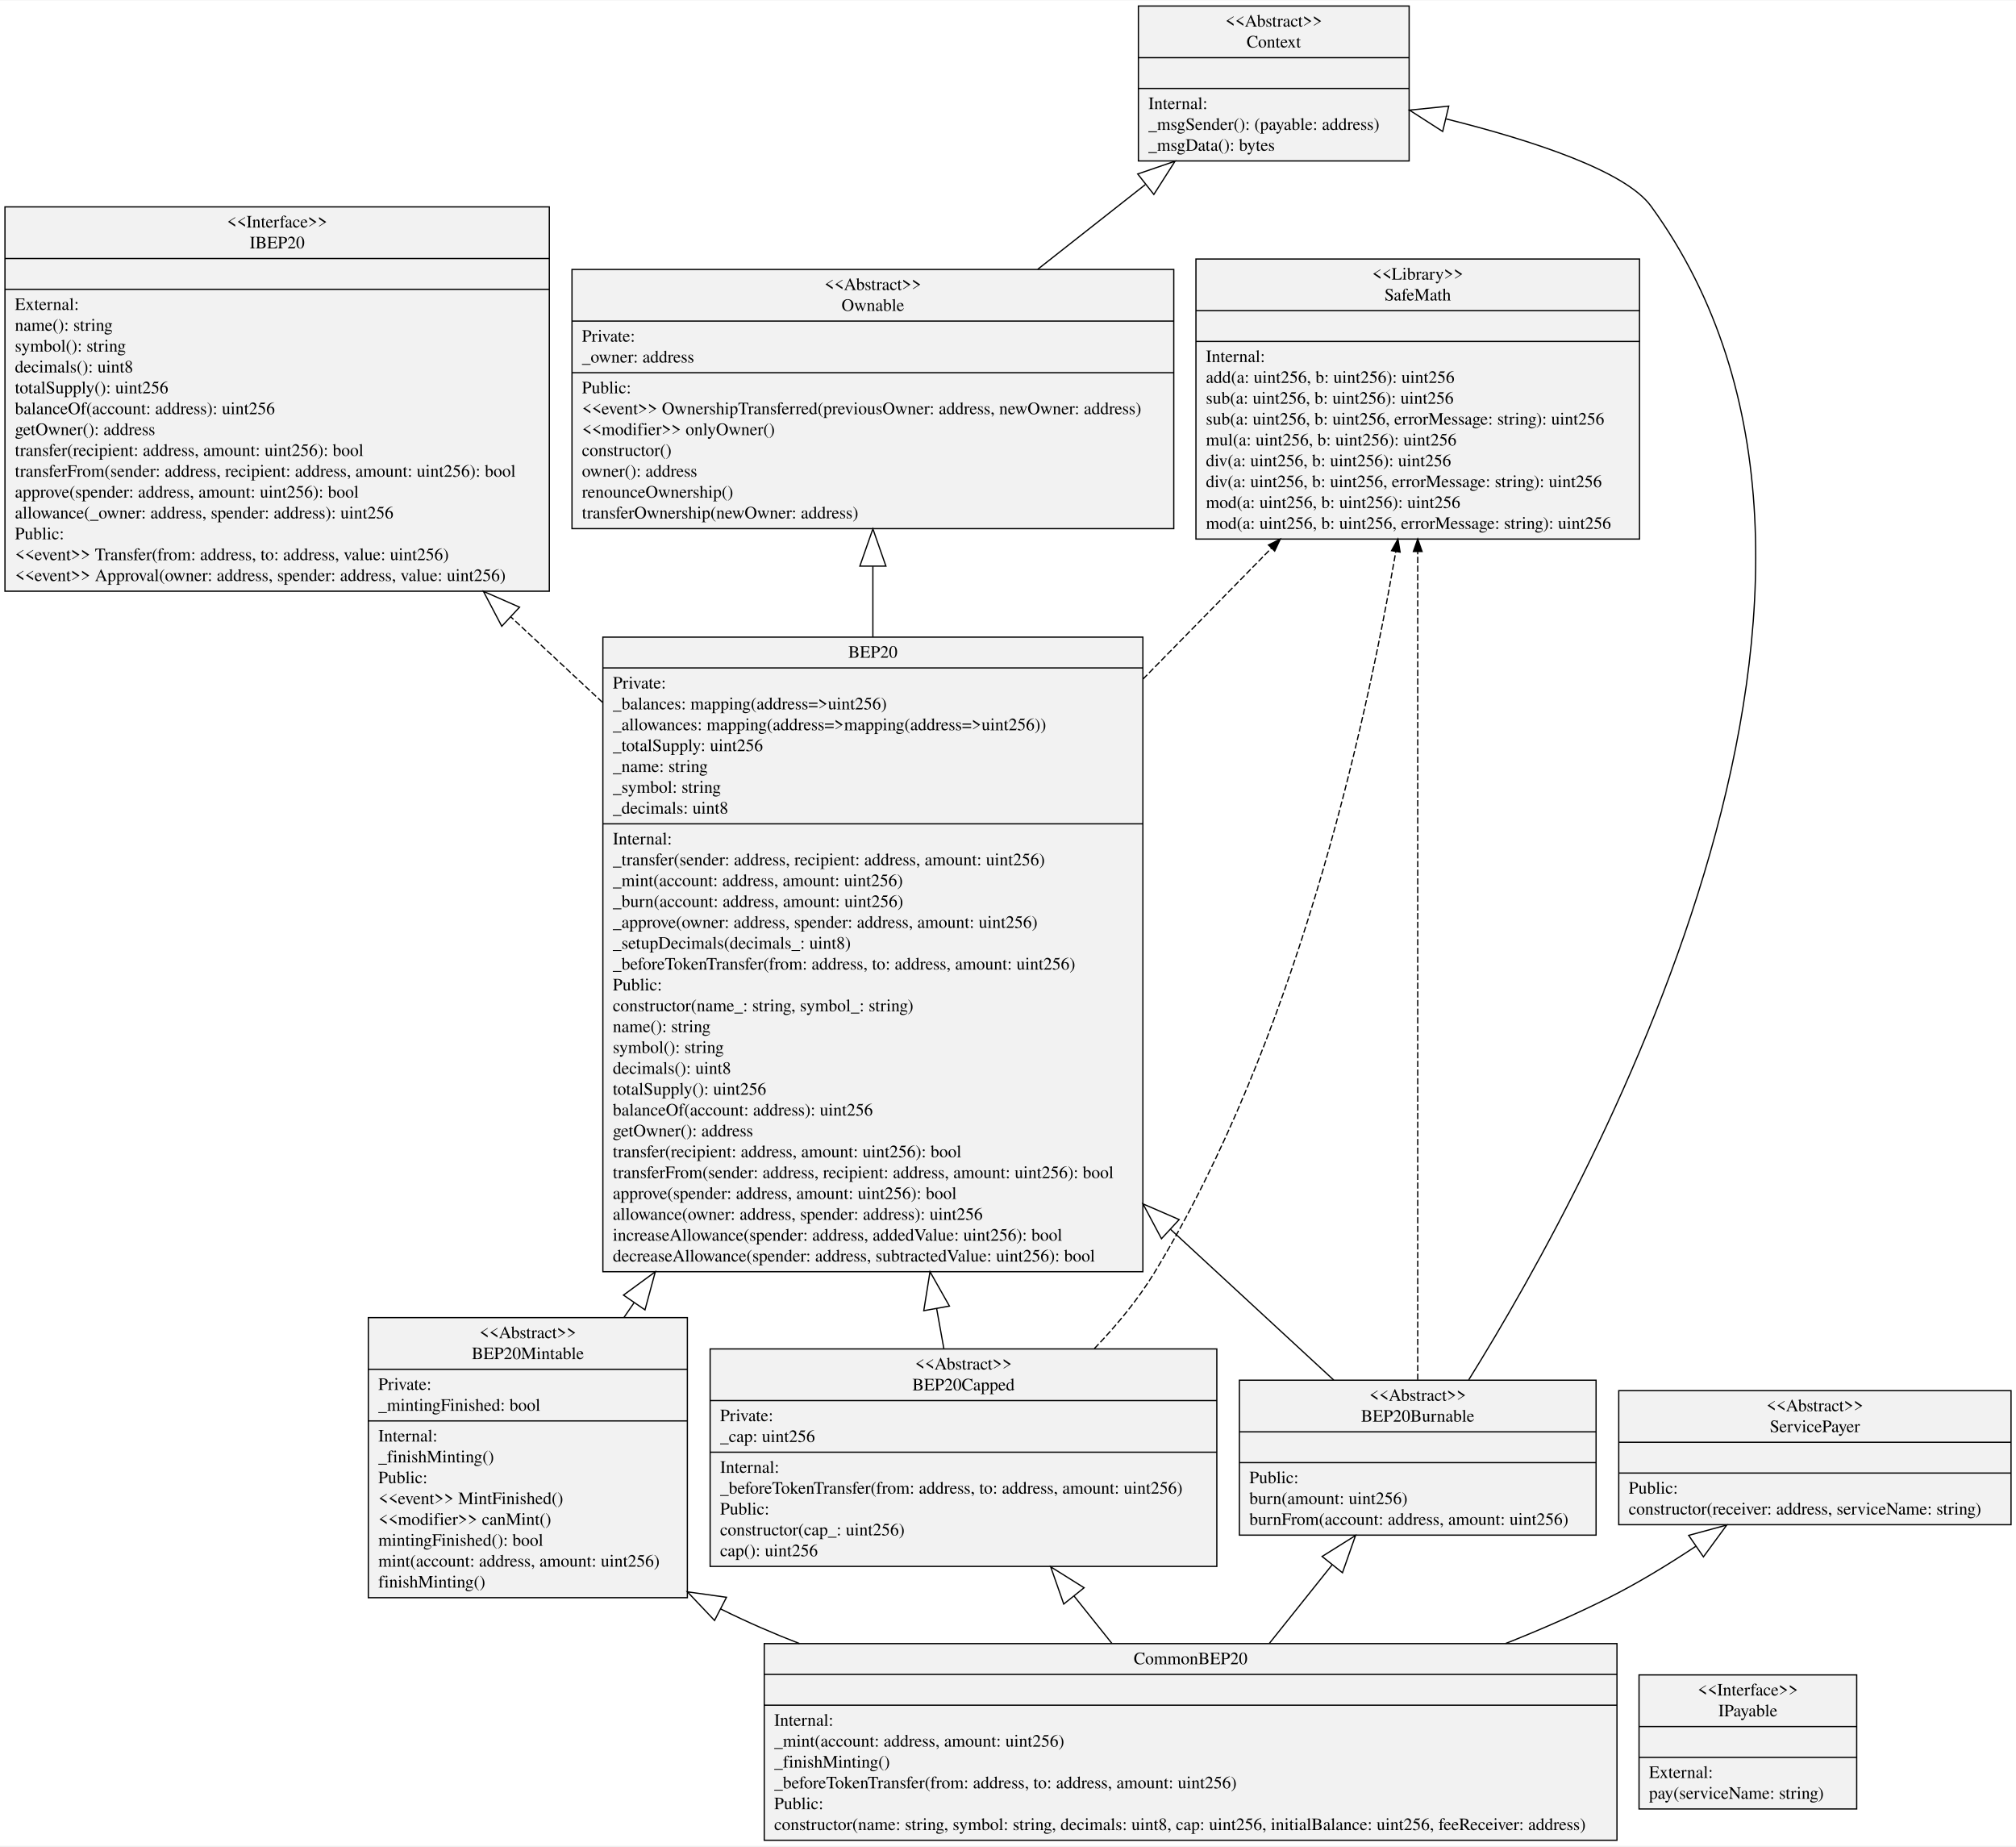
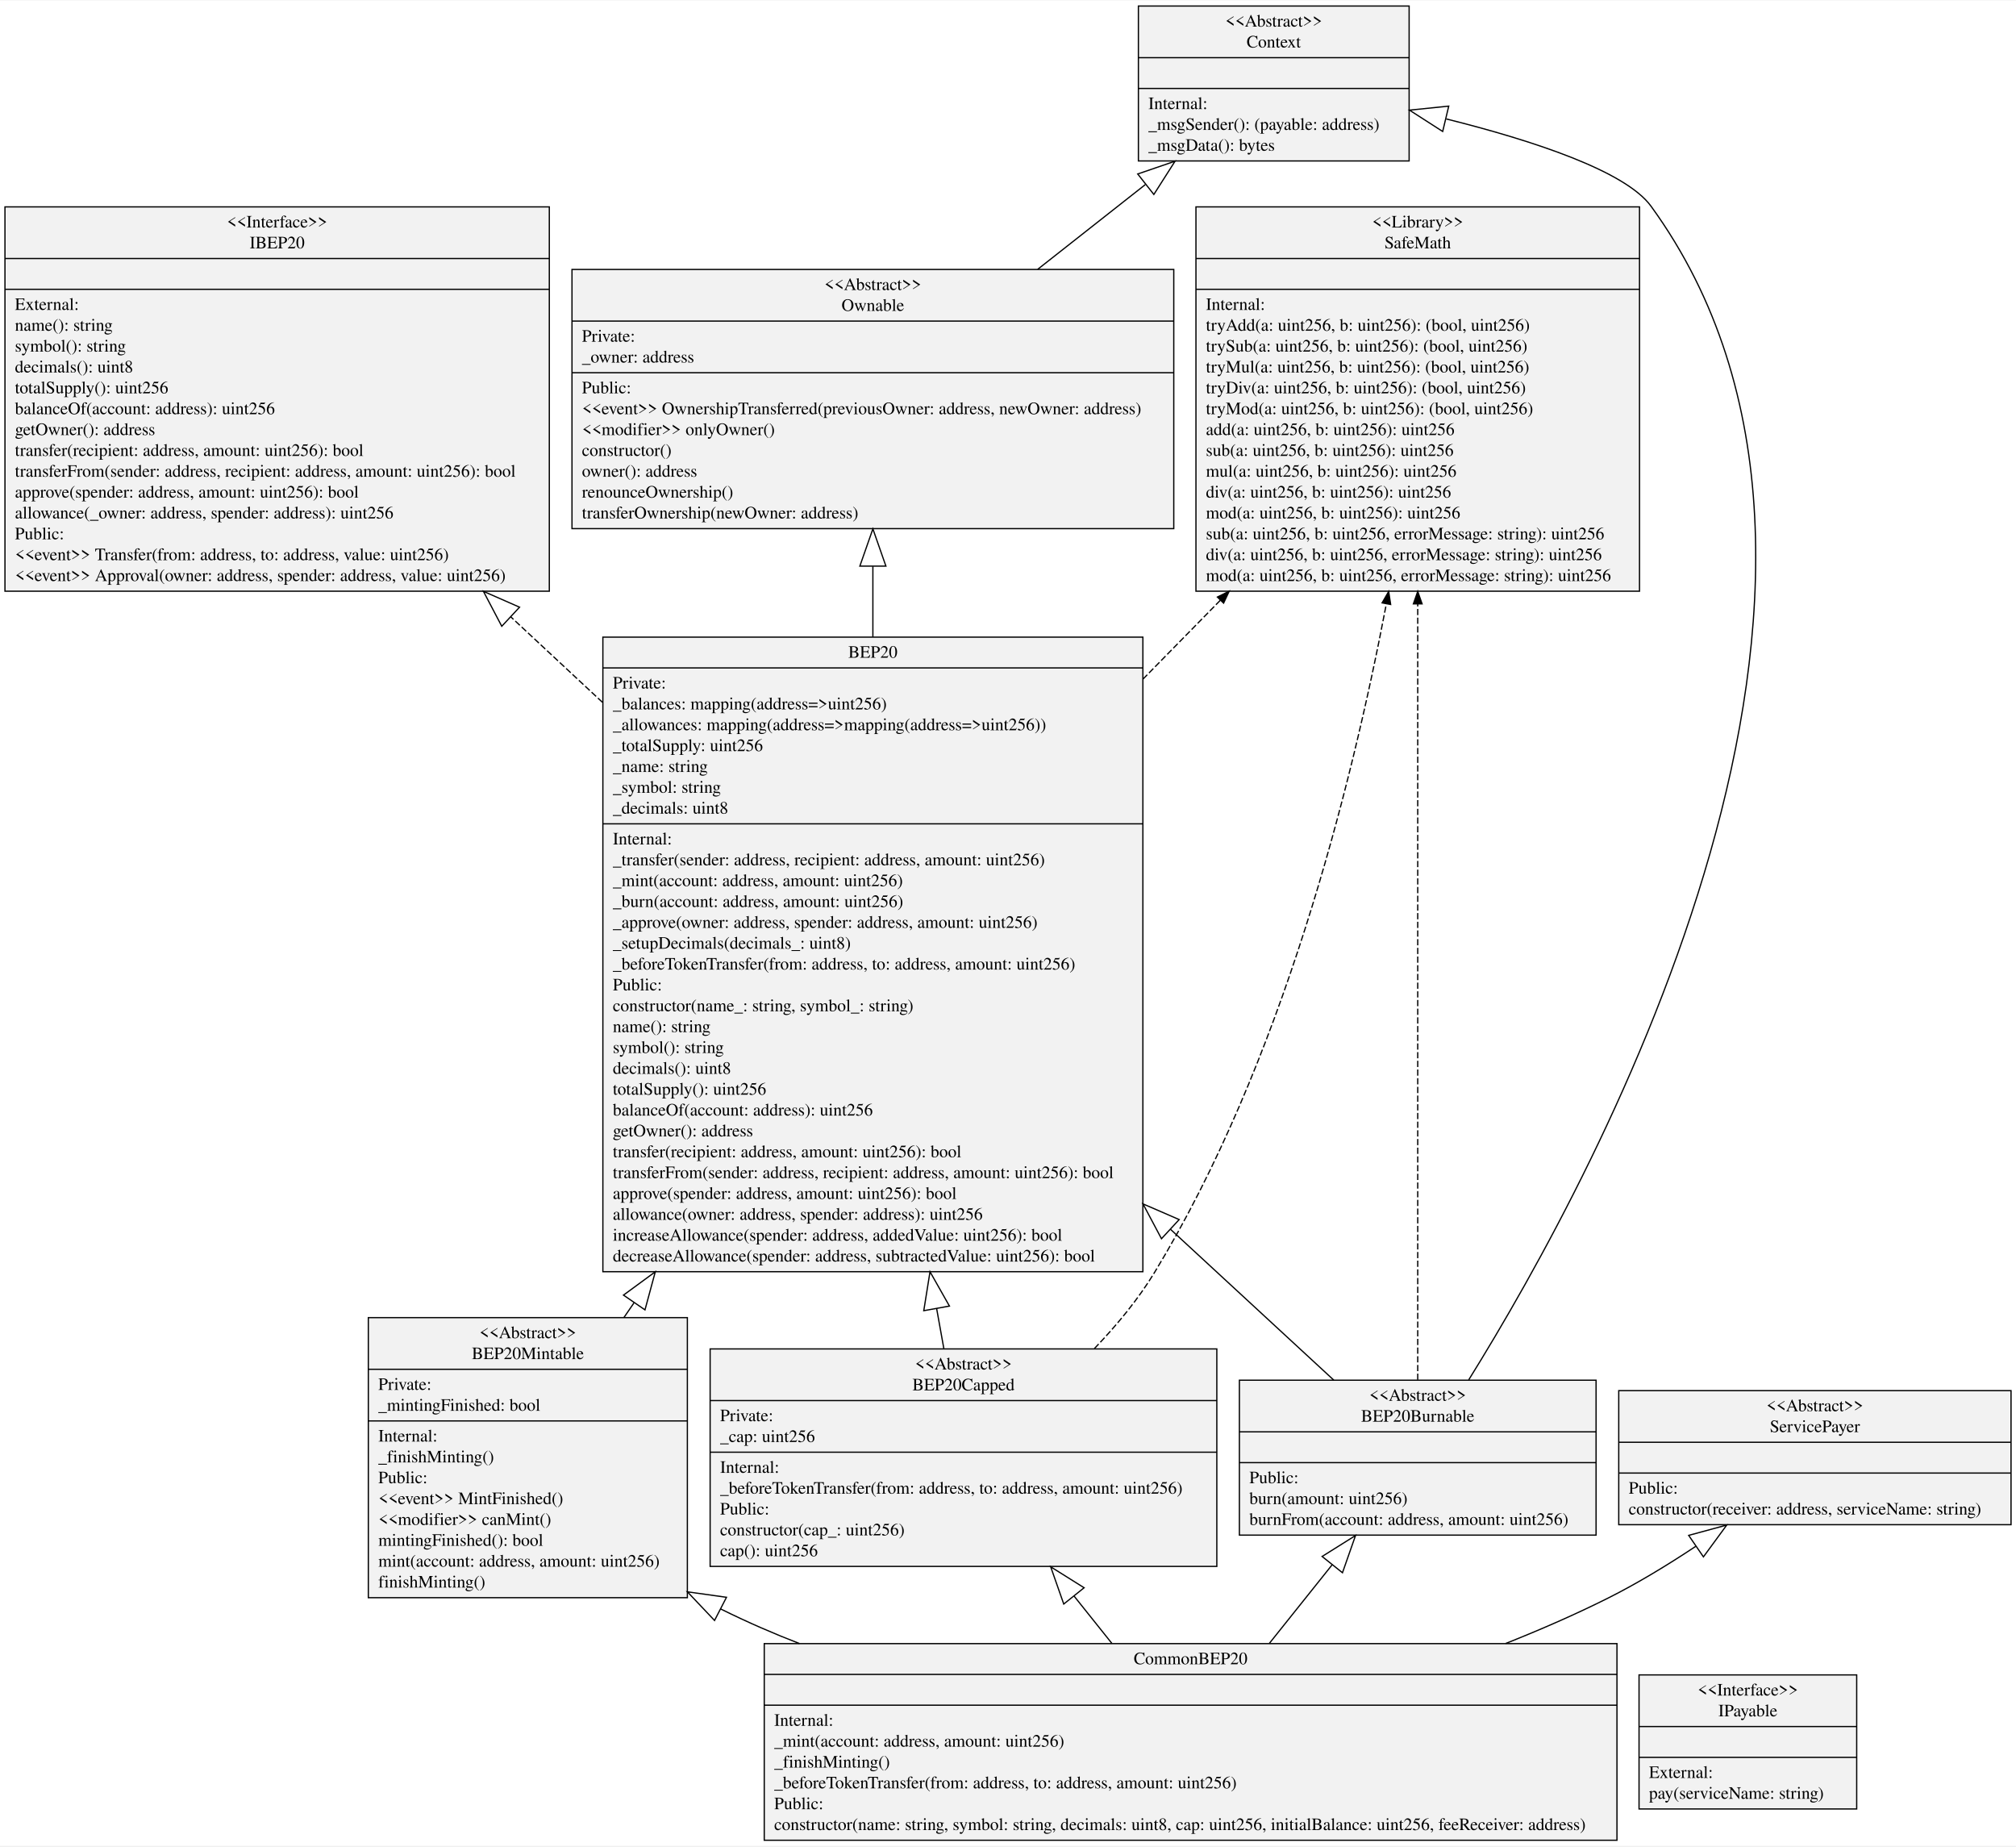
<svg xmlns="http://www.w3.org/2000/svg" width="1624pt" height="1487pt" viewBox="0.00 0.00 1624.34 1486.60">
  <g id="graph0" class="graph" transform="scale(1 1) rotate(0) translate(4 1482.6)">
    <polygon fill="#ffffff" stroke="transparent" points="-4,4 -4,-1482.6 1620.34,-1482.6 1620.34,4 -4,4" />
    <g id="node1" class="node">
      <polygon fill="#f2f2f2" stroke="#000000" points="913.228,-1353.3 913.228,-1478.1 1131.372,-1478.1 1131.372,-1353.3 913.228,-1353.3" />
      <text text-anchor="middle" x="1022.3" y="-1461.5" font-family="Times,serif" font-size="14.00" fill="#000000">&lt;&lt;Abstract&gt;&gt;</text>
      <text text-anchor="middle" x="1022.3" y="-1444.7" font-family="Times,serif" font-size="14.00" fill="#000000">Context</text>
      <polyline fill="none" stroke="#000000" points="913.228,-1436.5 1131.372,-1436.5 " />
      <text text-anchor="middle" x="1022.3" y="-1419.9" font-family="Times,serif" font-size="14.00" fill="#000000"> </text>
      <polyline fill="none" stroke="#000000" points="913.228,-1411.7 1131.372,-1411.7 " />
      <text text-anchor="start" x="921.228" y="-1395.1" font-family="Times,serif" font-size="14.00" fill="#000000">Internal:</text>
      <text text-anchor="start" x="921.228" y="-1378.3" font-family="Times,serif" font-size="14.00" fill="#000000">    _msgSender(): (payable: address)</text>
      <text text-anchor="start" x="921.228" y="-1361.5" font-family="Times,serif" font-size="14.00" fill="#000000">    _msgData(): bytes</text>
    </g>
    <g id="node2" class="node">
      <polygon fill="#f2f2f2" stroke="#000000" points="456.863,-1057.1 456.863,-1265.9 941.737,-1265.9 941.737,-1057.1 456.863,-1057.1" />
      <text text-anchor="middle" x="699.3" y="-1249.3" font-family="Times,serif" font-size="14.00" fill="#000000">&lt;&lt;Abstract&gt;&gt;</text>
      <text text-anchor="middle" x="699.3" y="-1232.5" font-family="Times,serif" font-size="14.00" fill="#000000">Ownable</text>
      <polyline fill="none" stroke="#000000" points="456.863,-1224.3 941.737,-1224.3 " />
      <text text-anchor="start" x="464.863" y="-1207.7" font-family="Times,serif" font-size="14.00" fill="#000000">Private:</text>
      <text text-anchor="start" x="464.863" y="-1190.9" font-family="Times,serif" font-size="14.00" fill="#000000">   _owner: address</text>
      <polyline fill="none" stroke="#000000" points="456.863,-1182.7 941.737,-1182.7 " />
      <text text-anchor="start" x="464.863" y="-1166.1" font-family="Times,serif" font-size="14.00" fill="#000000">Public:</text>
      <text text-anchor="start" x="464.863" y="-1149.3" font-family="Times,serif" font-size="14.00" fill="#000000">    &lt;&lt;event&gt;&gt; OwnershipTransferred(previousOwner: address, newOwner: address)</text>
      <text text-anchor="start" x="464.863" y="-1132.5" font-family="Times,serif" font-size="14.00" fill="#000000">    &lt;&lt;modifier&gt;&gt; onlyOwner()</text>
      <text text-anchor="start" x="464.863" y="-1115.7" font-family="Times,serif" font-size="14.00" fill="#000000">    constructor()</text>
      <text text-anchor="start" x="464.863" y="-1098.9" font-family="Times,serif" font-size="14.00" fill="#000000">    owner(): address</text>
      <text text-anchor="start" x="464.863" y="-1082.1" font-family="Times,serif" font-size="14.00" fill="#000000">    renounceOwnership()</text>
      <text text-anchor="start" x="464.863" y="-1065.3" font-family="Times,serif" font-size="14.00" fill="#000000">    transferOwnership(newOwner: address)</text>
    </g>
    <g id="edge1" class="edge">
      <path fill="none" stroke="#000000" d="M832.075,-1265.993C860.997,-1288.755 891.189,-1312.516 918.778,-1334.228" />
      <polygon fill="none" stroke="#000000" points="912.693,-1342.801 942.761,-1353.103 925.68,-1326.299 912.693,-1342.801" />
    </g>
    <g id="node3" class="node">
-       <polygon fill="#f2f2f2" stroke="#000000" points="959.604,-1048.7 959.604,-1274.3 1316.996,-1274.3 1316.996,-1048.7 959.604,-1048.7" />
-       <text text-anchor="middle" x="1138.3" y="-1257.7" font-family="Times,serif" font-size="14.00" fill="#000000">&lt;&lt;Library&gt;&gt;</text>
-       <text text-anchor="middle" x="1138.3" y="-1240.9" font-family="Times,serif" font-size="14.00" fill="#000000">SafeMath</text>
-       <polyline fill="none" stroke="#000000" points="959.604,-1232.7 1316.996,-1232.7 " />
-       <text text-anchor="middle" x="1138.3" y="-1216.1" font-family="Times,serif" font-size="14.00" fill="#000000"> </text>
-       <polyline fill="none" stroke="#000000" points="959.604,-1207.9 1316.996,-1207.9 " />
-       <text text-anchor="start" x="967.604" y="-1191.3" font-family="Times,serif" font-size="14.00" fill="#000000">Internal:</text>
-       <text text-anchor="start" x="967.604" y="-1174.5" font-family="Times,serif" font-size="14.00" fill="#000000">    add(a: uint256, b: uint256): uint256</text>
-       <text text-anchor="start" x="967.604" y="-1157.7" font-family="Times,serif" font-size="14.00" fill="#000000">    sub(a: uint256, b: uint256): uint256</text>
-       <text text-anchor="start" x="967.604" y="-1140.9" font-family="Times,serif" font-size="14.00" fill="#000000">    sub(a: uint256, b: uint256, errorMessage: string): uint256</text>
-       <text text-anchor="start" x="967.604" y="-1124.1" font-family="Times,serif" font-size="14.00" fill="#000000">    mul(a: uint256, b: uint256): uint256</text>
-       <text text-anchor="start" x="967.604" y="-1107.3" font-family="Times,serif" font-size="14.00" fill="#000000">    div(a: uint256, b: uint256): uint256</text>
-       <text text-anchor="start" x="967.604" y="-1090.5" font-family="Times,serif" font-size="14.00" fill="#000000">    div(a: uint256, b: uint256, errorMessage: string): uint256</text>
-       <text text-anchor="start" x="967.604" y="-1073.7" font-family="Times,serif" font-size="14.00" fill="#000000">    mod(a: uint256, b: uint256): uint256</text>
-       <text text-anchor="start" x="967.604" y="-1056.9" font-family="Times,serif" font-size="14.00" fill="#000000">    mod(a: uint256, b: uint256, errorMessage: string): uint256</text>
+       <polygon fill="#f2f2f2" stroke="#000000" points="959.604,-1006.7 959.604,-1316.3 1316.996,-1316.3 1316.996,-1006.7 959.604,-1006.7" />
+       <text text-anchor="middle" x="1138.3" y="-1299.7" font-family="Times,serif" font-size="14.00" fill="#000000">&lt;&lt;Library&gt;&gt;</text>
+       <text text-anchor="middle" x="1138.3" y="-1282.9" font-family="Times,serif" font-size="14.00" fill="#000000">SafeMath</text>
+       <polyline fill="none" stroke="#000000" points="959.604,-1274.7 1316.996,-1274.7 " />
+       <text text-anchor="middle" x="1138.3" y="-1258.1" font-family="Times,serif" font-size="14.00" fill="#000000"> </text>
+       <polyline fill="none" stroke="#000000" points="959.604,-1249.9 1316.996,-1249.9 " />
+       <text text-anchor="start" x="967.604" y="-1233.3" font-family="Times,serif" font-size="14.00" fill="#000000">Internal:</text>
+       <text text-anchor="start" x="967.604" y="-1216.5" font-family="Times,serif" font-size="14.00" fill="#000000">    tryAdd(a: uint256, b: uint256): (bool, uint256)</text>
+       <text text-anchor="start" x="967.604" y="-1199.7" font-family="Times,serif" font-size="14.00" fill="#000000">    trySub(a: uint256, b: uint256): (bool, uint256)</text>
+       <text text-anchor="start" x="967.604" y="-1182.9" font-family="Times,serif" font-size="14.00" fill="#000000">    tryMul(a: uint256, b: uint256): (bool, uint256)</text>
+       <text text-anchor="start" x="967.604" y="-1166.1" font-family="Times,serif" font-size="14.00" fill="#000000">    tryDiv(a: uint256, b: uint256): (bool, uint256)</text>
+       <text text-anchor="start" x="967.604" y="-1149.3" font-family="Times,serif" font-size="14.00" fill="#000000">    tryMod(a: uint256, b: uint256): (bool, uint256)</text>
+       <text text-anchor="start" x="967.604" y="-1132.5" font-family="Times,serif" font-size="14.00" fill="#000000">    add(a: uint256, b: uint256): uint256</text>
+       <text text-anchor="start" x="967.604" y="-1115.7" font-family="Times,serif" font-size="14.00" fill="#000000">    sub(a: uint256, b: uint256): uint256</text>
+       <text text-anchor="start" x="967.604" y="-1098.9" font-family="Times,serif" font-size="14.00" fill="#000000">    mul(a: uint256, b: uint256): uint256</text>
+       <text text-anchor="start" x="967.604" y="-1082.1" font-family="Times,serif" font-size="14.00" fill="#000000">    div(a: uint256, b: uint256): uint256</text>
+       <text text-anchor="start" x="967.604" y="-1065.3" font-family="Times,serif" font-size="14.00" fill="#000000">    mod(a: uint256, b: uint256): uint256</text>
+       <text text-anchor="start" x="967.604" y="-1048.5" font-family="Times,serif" font-size="14.00" fill="#000000">    sub(a: uint256, b: uint256, errorMessage: string): uint256</text>
+       <text text-anchor="start" x="967.604" y="-1031.7" font-family="Times,serif" font-size="14.00" fill="#000000">    div(a: uint256, b: uint256, errorMessage: string): uint256</text>
+       <text text-anchor="start" x="967.604" y="-1014.9" font-family="Times,serif" font-size="14.00" fill="#000000">    mod(a: uint256, b: uint256, errorMessage: string): uint256</text>
    </g>
    <g id="node4" class="node">
      <polygon fill="#f2f2f2" stroke="#000000" points="0,-1006.7 0,-1316.3 438.6,-1316.3 438.6,-1006.7 0,-1006.7" />
      <text text-anchor="middle" x="219.3" y="-1299.7" font-family="Times,serif" font-size="14.00" fill="#000000">&lt;&lt;Interface&gt;&gt;</text>
      <text text-anchor="middle" x="219.3" y="-1282.9" font-family="Times,serif" font-size="14.00" fill="#000000">IBEP20</text>
      <polyline fill="none" stroke="#000000" points="0,-1274.7 438.6,-1274.7 " />
      <text text-anchor="middle" x="219.3" y="-1258.1" font-family="Times,serif" font-size="14.00" fill="#000000"> </text>
      <polyline fill="none" stroke="#000000" points="0,-1249.9 438.6,-1249.9 " />
      <text text-anchor="start" x="8" y="-1233.3" font-family="Times,serif" font-size="14.00" fill="#000000">External:</text>
      <text text-anchor="start" x="8" y="-1216.5" font-family="Times,serif" font-size="14.00" fill="#000000">     name(): string</text>
      <text text-anchor="start" x="8" y="-1199.7" font-family="Times,serif" font-size="14.00" fill="#000000">     symbol(): string</text>
      <text text-anchor="start" x="8" y="-1182.9" font-family="Times,serif" font-size="14.00" fill="#000000">     decimals(): uint8</text>
      <text text-anchor="start" x="8" y="-1166.1" font-family="Times,serif" font-size="14.00" fill="#000000">     totalSupply(): uint256</text>
      <text text-anchor="start" x="8" y="-1149.3" font-family="Times,serif" font-size="14.00" fill="#000000">     balanceOf(account: address): uint256</text>
      <text text-anchor="start" x="8" y="-1132.5" font-family="Times,serif" font-size="14.00" fill="#000000">     getOwner(): address</text>
      <text text-anchor="start" x="8" y="-1115.7" font-family="Times,serif" font-size="14.00" fill="#000000">     transfer(recipient: address, amount: uint256): bool</text>
      <text text-anchor="start" x="8" y="-1098.9" font-family="Times,serif" font-size="14.00" fill="#000000">     transferFrom(sender: address, recipient: address, amount: uint256): bool</text>
      <text text-anchor="start" x="8" y="-1082.1" font-family="Times,serif" font-size="14.00" fill="#000000">     approve(spender: address, amount: uint256): bool</text>
      <text text-anchor="start" x="8" y="-1065.3" font-family="Times,serif" font-size="14.00" fill="#000000">     allowance(_owner: address, spender: address): uint256</text>
      <text text-anchor="start" x="8" y="-1048.5" font-family="Times,serif" font-size="14.00" fill="#000000">Public:</text>
      <text text-anchor="start" x="8" y="-1031.7" font-family="Times,serif" font-size="14.00" fill="#000000">    &lt;&lt;event&gt;&gt; Transfer(from: address, to: address, value: uint256)</text>
      <text text-anchor="start" x="8" y="-1014.9" font-family="Times,serif" font-size="14.00" fill="#000000">    &lt;&lt;event&gt;&gt; Approval(owner: address, spender: address, value: uint256)</text>
    </g>
    <g id="node5" class="node">
      <polygon fill="#f2f2f2" stroke="#000000" points="481.75,-458.5 481.75,-969.7 916.85,-969.7 916.85,-458.5 481.75,-458.5" />
      <text text-anchor="middle" x="699.3" y="-953.1" font-family="Times,serif" font-size="14.00" fill="#000000">BEP20</text>
      <polyline fill="none" stroke="#000000" points="481.75,-944.9 916.85,-944.9 " />
      <text text-anchor="start" x="489.75" y="-928.3" font-family="Times,serif" font-size="14.00" fill="#000000">Private:</text>
      <text text-anchor="start" x="489.75" y="-911.5" font-family="Times,serif" font-size="14.00" fill="#000000">   _balances: mapping(address=&gt;uint256)</text>
      <text text-anchor="start" x="489.75" y="-894.7" font-family="Times,serif" font-size="14.00" fill="#000000">   _allowances: mapping(address=&gt;mapping(address=&gt;uint256))</text>
      <text text-anchor="start" x="489.75" y="-877.9" font-family="Times,serif" font-size="14.00" fill="#000000">   _totalSupply: uint256</text>
      <text text-anchor="start" x="489.75" y="-861.1" font-family="Times,serif" font-size="14.00" fill="#000000">   _name: string</text>
      <text text-anchor="start" x="489.75" y="-844.3" font-family="Times,serif" font-size="14.00" fill="#000000">   _symbol: string</text>
      <text text-anchor="start" x="489.75" y="-827.5" font-family="Times,serif" font-size="14.00" fill="#000000">   _decimals: uint8</text>
      <polyline fill="none" stroke="#000000" points="481.75,-819.3 916.85,-819.3 " />
      <text text-anchor="start" x="489.75" y="-802.7" font-family="Times,serif" font-size="14.00" fill="#000000">Internal:</text>
      <text text-anchor="start" x="489.75" y="-785.9" font-family="Times,serif" font-size="14.00" fill="#000000">    _transfer(sender: address, recipient: address, amount: uint256)</text>
      <text text-anchor="start" x="489.75" y="-769.1" font-family="Times,serif" font-size="14.00" fill="#000000">    _mint(account: address, amount: uint256)</text>
      <text text-anchor="start" x="489.75" y="-752.3" font-family="Times,serif" font-size="14.00" fill="#000000">    _burn(account: address, amount: uint256)</text>
      <text text-anchor="start" x="489.75" y="-735.5" font-family="Times,serif" font-size="14.00" fill="#000000">    _approve(owner: address, spender: address, amount: uint256)</text>
      <text text-anchor="start" x="489.75" y="-718.7" font-family="Times,serif" font-size="14.00" fill="#000000">    _setupDecimals(decimals_: uint8)</text>
      <text text-anchor="start" x="489.75" y="-701.9" font-family="Times,serif" font-size="14.00" fill="#000000">    _beforeTokenTransfer(from: address, to: address, amount: uint256)</text>
      <text text-anchor="start" x="489.75" y="-685.1" font-family="Times,serif" font-size="14.00" fill="#000000">Public:</text>
      <text text-anchor="start" x="489.75" y="-668.3" font-family="Times,serif" font-size="14.00" fill="#000000">    constructor(name_: string, symbol_: string)</text>
      <text text-anchor="start" x="489.75" y="-651.5" font-family="Times,serif" font-size="14.00" fill="#000000">    name(): string</text>
      <text text-anchor="start" x="489.75" y="-634.7" font-family="Times,serif" font-size="14.00" fill="#000000">    symbol(): string</text>
      <text text-anchor="start" x="489.75" y="-617.9" font-family="Times,serif" font-size="14.00" fill="#000000">    decimals(): uint8</text>
      <text text-anchor="start" x="489.75" y="-601.1" font-family="Times,serif" font-size="14.00" fill="#000000">    totalSupply(): uint256</text>
      <text text-anchor="start" x="489.75" y="-584.3" font-family="Times,serif" font-size="14.00" fill="#000000">    balanceOf(account: address): uint256</text>
      <text text-anchor="start" x="489.75" y="-567.5" font-family="Times,serif" font-size="14.00" fill="#000000">    getOwner(): address</text>
      <text text-anchor="start" x="489.75" y="-550.7" font-family="Times,serif" font-size="14.00" fill="#000000">    transfer(recipient: address, amount: uint256): bool</text>
      <text text-anchor="start" x="489.75" y="-533.9" font-family="Times,serif" font-size="14.00" fill="#000000">    transferFrom(sender: address, recipient: address, amount: uint256): bool</text>
      <text text-anchor="start" x="489.75" y="-517.1" font-family="Times,serif" font-size="14.00" fill="#000000">    approve(spender: address, amount: uint256): bool</text>
      <text text-anchor="start" x="489.75" y="-500.3" font-family="Times,serif" font-size="14.00" fill="#000000">    allowance(owner: address, spender: address): uint256</text>
      <text text-anchor="start" x="489.75" y="-483.5" font-family="Times,serif" font-size="14.00" fill="#000000">    increaseAllowance(spender: address, addedValue: uint256): bool</text>
      <text text-anchor="start" x="489.75" y="-466.7" font-family="Times,serif" font-size="14.00" fill="#000000">    decreaseAllowance(spender: address, subtractedValue: uint256): bool</text>
    </g>
    <g id="edge2" class="edge">
      <path fill="none" stroke="#000000" d="M699.3,-969.815C699.3,-989.32 699.3,-1008.493 699.3,-1026.725" />
      <polygon fill="none" stroke="#000000" points="688.8,-1026.9 699.3,-1056.9 709.8,-1026.9 688.8,-1026.9" />
    </g>
    <g id="edge4" class="edge">
-       <path fill="none" stroke="#000000" stroke-dasharray="5,2" d="M916.871,-935.834C952.55,-972.196 988.297,-1008.627 1020.341,-1041.284" />
-       <polygon fill="#000000" stroke="#000000" points="1018.044,-1043.94 1027.546,-1048.627 1023.04,-1039.038 1018.044,-1043.94" />
+       <path fill="none" stroke="#000000" stroke-dasharray="5,2" d="M916.871,-935.834C937.893,-957.258 958.939,-978.707 979.237,-999.393" />
+       <polygon fill="#000000" stroke="#000000" points="976.882,-1001.991 986.384,-1006.677 981.879,-997.088 976.882,-1001.991" />
    </g>
    <g id="edge3" class="edge">
      <path fill="none" stroke="#000000" stroke-dasharray="5,2" d="M481.42,-917.182C456.751,-940.176 431.768,-963.462 407.524,-986.059" />
      <polygon fill="none" stroke="#000000" points="400.284,-978.453 385.498,-1006.589 414.603,-993.815 400.284,-978.453" />
    </g>
    <g id="node6" class="node">
      <polygon fill="#f2f2f2" stroke="#000000" points="568.172,-221.1 568.172,-396.3 976.428,-396.3 976.428,-221.1 568.172,-221.1" />
      <text text-anchor="middle" x="772.3" y="-379.7" font-family="Times,serif" font-size="14.00" fill="#000000">&lt;&lt;Abstract&gt;&gt;</text>
      <text text-anchor="middle" x="772.3" y="-362.9" font-family="Times,serif" font-size="14.00" fill="#000000">BEP20Capped</text>
      <polyline fill="none" stroke="#000000" points="568.172,-354.7 976.428,-354.7 " />
      <text text-anchor="start" x="576.172" y="-338.1" font-family="Times,serif" font-size="14.00" fill="#000000">Private:</text>
      <text text-anchor="start" x="576.172" y="-321.3" font-family="Times,serif" font-size="14.00" fill="#000000">   _cap: uint256</text>
      <polyline fill="none" stroke="#000000" points="568.172,-313.1 976.428,-313.1 " />
      <text text-anchor="start" x="576.172" y="-296.5" font-family="Times,serif" font-size="14.00" fill="#000000">Internal:</text>
      <text text-anchor="start" x="576.172" y="-279.7" font-family="Times,serif" font-size="14.00" fill="#000000">    _beforeTokenTransfer(from: address, to: address, amount: uint256)</text>
      <text text-anchor="start" x="576.172" y="-262.9" font-family="Times,serif" font-size="14.00" fill="#000000">Public:</text>
      <text text-anchor="start" x="576.172" y="-246.1" font-family="Times,serif" font-size="14.00" fill="#000000">    constructor(cap_: uint256)</text>
      <text text-anchor="start" x="576.172" y="-229.3" font-family="Times,serif" font-size="14.00" fill="#000000">    cap(): uint256</text>
    </g>
    <g id="edge6" class="edge">
-       <path fill="none" stroke="#000000" stroke-dasharray="5,2" d="M877.778,-396.586C895.846,-415.393 913.037,-436.211 926.3,-458 1038.871,-642.936 1095.361,-891.877 1120.651,-1038.665" />
-       <polygon fill="#000000" stroke="#000000" points="1117.217,-1039.349 1122.345,-1048.62 1124.117,-1038.174 1117.217,-1039.349" />
+       <path fill="none" stroke="#000000" stroke-dasharray="5,2" d="M877.778,-396.586C895.846,-415.393 913.037,-436.211 926.3,-458 1028.659,-626.159 1084.65,-847.24 1112.979,-996.321" />
+       <polygon fill="#000000" stroke="#000000" points="1109.602,-997.3 1114.889,-1006.481 1116.482,-996.007 1109.602,-997.3" />
    </g>
    <g id="edge5" class="edge">
      <path fill="none" stroke="#000000" d="M756.46,-396.666C754.618,-406.897 752.671,-417.709 750.651,-428.928" />
      <polygon fill="none" stroke="#000000" points="740.311,-427.103 745.328,-458.488 760.978,-430.824 740.311,-427.103" />
    </g>
    <g id="node7" class="node">
      <polygon fill="#f2f2f2" stroke="#000000" points="292.768,-195.9 292.768,-421.5 549.832,-421.5 549.832,-195.9 292.768,-195.9" />
      <text text-anchor="middle" x="421.3" y="-404.9" font-family="Times,serif" font-size="14.00" fill="#000000">&lt;&lt;Abstract&gt;&gt;</text>
      <text text-anchor="middle" x="421.3" y="-388.1" font-family="Times,serif" font-size="14.00" fill="#000000">BEP20Mintable</text>
      <polyline fill="none" stroke="#000000" points="292.768,-379.9 549.832,-379.9 " />
      <text text-anchor="start" x="300.768" y="-363.3" font-family="Times,serif" font-size="14.00" fill="#000000">Private:</text>
      <text text-anchor="start" x="300.768" y="-346.5" font-family="Times,serif" font-size="14.00" fill="#000000">   _mintingFinished: bool</text>
      <polyline fill="none" stroke="#000000" points="292.768,-338.3 549.832,-338.3 " />
      <text text-anchor="start" x="300.768" y="-321.7" font-family="Times,serif" font-size="14.00" fill="#000000">Internal:</text>
      <text text-anchor="start" x="300.768" y="-304.9" font-family="Times,serif" font-size="14.00" fill="#000000">    _finishMinting()</text>
      <text text-anchor="start" x="300.768" y="-288.1" font-family="Times,serif" font-size="14.00" fill="#000000">Public:</text>
      <text text-anchor="start" x="300.768" y="-271.3" font-family="Times,serif" font-size="14.00" fill="#000000">    &lt;&lt;event&gt;&gt; MintFinished()</text>
      <text text-anchor="start" x="300.768" y="-254.5" font-family="Times,serif" font-size="14.00" fill="#000000">    &lt;&lt;modifier&gt;&gt; canMint()</text>
      <text text-anchor="start" x="300.768" y="-237.7" font-family="Times,serif" font-size="14.00" fill="#000000">    mintingFinished(): bool</text>
      <text text-anchor="start" x="300.768" y="-220.9" font-family="Times,serif" font-size="14.00" fill="#000000">    mint(account: address, amount: uint256)</text>
      <text text-anchor="start" x="300.768" y="-204.1" font-family="Times,serif" font-size="14.00" fill="#000000">    finishMinting()</text>
    </g>
    <g id="edge7" class="edge">
      <path fill="none" stroke="#000000" d="M498.738,-421.627C501.401,-425.509 504.101,-429.446 506.833,-433.431" />
      <polygon fill="none" stroke="#000000" points="498.356,-439.636 523.982,-458.439 515.676,-427.759 498.356,-439.636" />
    </g>
    <g id="node8" class="node">
      <polygon fill="#f2f2f2" stroke="#000000" points="994.606,-246.3 994.606,-371.1 1281.994,-371.1 1281.994,-246.3 994.606,-246.3" />
      <text text-anchor="middle" x="1138.3" y="-354.5" font-family="Times,serif" font-size="14.00" fill="#000000">&lt;&lt;Abstract&gt;&gt;</text>
      <text text-anchor="middle" x="1138.3" y="-337.7" font-family="Times,serif" font-size="14.00" fill="#000000">BEP20Burnable</text>
      <polyline fill="none" stroke="#000000" points="994.606,-329.5 1281.994,-329.5 " />
      <text text-anchor="middle" x="1138.3" y="-312.9" font-family="Times,serif" font-size="14.00" fill="#000000"> </text>
      <polyline fill="none" stroke="#000000" points="994.606,-304.7 1281.994,-304.7 " />
      <text text-anchor="start" x="1002.606" y="-288.1" font-family="Times,serif" font-size="14.00" fill="#000000">Public:</text>
      <text text-anchor="start" x="1002.606" y="-271.3" font-family="Times,serif" font-size="14.00" fill="#000000">    burn(amount: uint256)</text>
      <text text-anchor="start" x="1002.606" y="-254.5" font-family="Times,serif" font-size="14.00" fill="#000000">    burnFrom(account: address, amount: uint256)</text>
    </g>
    <g id="edge8" class="edge">
      <path fill="none" stroke="#000000" d="M1179.362,-371.354C1285.042,-541.234 1543.386,-1017.891 1326.3,-1316.8 1305.682,-1345.19 1231.274,-1369.661 1161.239,-1387.16" />
      <polygon fill="none" stroke="#000000" points="1158.402,-1377.042 1131.662,-1394.223 1163.28,-1397.468 1158.402,-1377.042" />
    </g>
    <g id="edge10" class="edge">
-       <path fill="none" stroke="#000000" stroke-dasharray="5,2" d="M1138.3,-371.408C1138.3,-511.915 1138.3,-854.086 1138.3,-1038.656" />
-       <polygon fill="#000000" stroke="#000000" points="1134.8,-1038.681 1138.3,-1048.681 1141.8,-1038.681 1134.8,-1038.681" />
+       <path fill="none" stroke="#000000" stroke-dasharray="5,2" d="M1138.3,-371.408C1138.3,-501.782 1138.3,-805.781 1138.3,-996.398" />
+       <polygon fill="#000000" stroke="#000000" points="1134.8,-996.52 1138.3,-1006.52 1141.8,-996.52 1134.8,-996.52" />
    </g>
    <g id="edge9" class="edge">
      <path fill="none" stroke="#000000" d="M1070.668,-371.155C1034.481,-404.573 987.493,-447.965 939.176,-492.583" />
      <polygon fill="none" stroke="#000000" points="931.833,-485.072 916.917,-513.139 946.081,-500.5 931.833,-485.072" />
    </g>
    <g id="node9" class="node">
      <polygon fill="#f2f2f2" stroke="#000000" points="1316.611,-25.7 1316.611,-133.7 1491.989,-133.7 1491.989,-25.7 1316.611,-25.7" />
      <text text-anchor="middle" x="1404.3" y="-117.1" font-family="Times,serif" font-size="14.00" fill="#000000">&lt;&lt;Interface&gt;&gt;</text>
      <text text-anchor="middle" x="1404.3" y="-100.3" font-family="Times,serif" font-size="14.00" fill="#000000">IPayable</text>
      <polyline fill="none" stroke="#000000" points="1316.611,-92.1 1491.989,-92.1 " />
      <text text-anchor="middle" x="1404.3" y="-75.5" font-family="Times,serif" font-size="14.00" fill="#000000"> </text>
      <polyline fill="none" stroke="#000000" points="1316.611,-67.3 1491.989,-67.3 " />
      <text text-anchor="start" x="1324.611" y="-50.7" font-family="Times,serif" font-size="14.00" fill="#000000">External:</text>
      <text text-anchor="start" x="1324.611" y="-33.9" font-family="Times,serif" font-size="14.00" fill="#000000">     pay(serviceName: string)</text>
    </g>
    <g id="node10" class="node">
      <polygon fill="#f2f2f2" stroke="#000000" points="1300.26,-254.7 1300.26,-362.7 1616.34,-362.7 1616.34,-254.7 1300.26,-254.7" />
      <text text-anchor="middle" x="1458.3" y="-346.1" font-family="Times,serif" font-size="14.00" fill="#000000">&lt;&lt;Abstract&gt;&gt;</text>
      <text text-anchor="middle" x="1458.3" y="-329.3" font-family="Times,serif" font-size="14.00" fill="#000000">ServicePayer</text>
      <polyline fill="none" stroke="#000000" points="1300.26,-321.1 1616.34,-321.1 " />
      <text text-anchor="middle" x="1458.3" y="-304.5" font-family="Times,serif" font-size="14.00" fill="#000000"> </text>
      <polyline fill="none" stroke="#000000" points="1300.26,-296.3 1616.34,-296.3 " />
      <text text-anchor="start" x="1308.26" y="-279.7" font-family="Times,serif" font-size="14.00" fill="#000000">Public:</text>
      <text text-anchor="start" x="1308.26" y="-262.9" font-family="Times,serif" font-size="14.00" fill="#000000">    constructor(receiver: address, serviceName: string)</text>
    </g>
    <g id="node11" class="node">
      <polygon fill="#f2f2f2" stroke="#000000" points="611.77,-.5 611.77,-158.9 1298.83,-158.9 1298.83,-.5 611.77,-.5" />
      <text text-anchor="middle" x="955.3" y="-142.3" font-family="Times,serif" font-size="14.00" fill="#000000">CommonBEP20</text>
      <polyline fill="none" stroke="#000000" points="611.77,-134.1 1298.83,-134.1 " />
      <text text-anchor="middle" x="955.3" y="-117.5" font-family="Times,serif" font-size="14.00" fill="#000000"> </text>
      <polyline fill="none" stroke="#000000" points="611.77,-109.3 1298.83,-109.3 " />
      <text text-anchor="start" x="619.77" y="-92.7" font-family="Times,serif" font-size="14.00" fill="#000000">Internal:</text>
      <text text-anchor="start" x="619.77" y="-75.9" font-family="Times,serif" font-size="14.00" fill="#000000">    _mint(account: address, amount: uint256)</text>
      <text text-anchor="start" x="619.77" y="-59.1" font-family="Times,serif" font-size="14.00" fill="#000000">    _finishMinting()</text>
      <text text-anchor="start" x="619.77" y="-42.3" font-family="Times,serif" font-size="14.00" fill="#000000">    _beforeTokenTransfer(from: address, to: address, amount: uint256)</text>
      <text text-anchor="start" x="619.77" y="-25.5" font-family="Times,serif" font-size="14.00" fill="#000000">Public:</text>
      <text text-anchor="start" x="619.77" y="-8.7" font-family="Times,serif" font-size="14.00" fill="#000000">    constructor(name: string, symbol: string, decimals: uint8, cap: uint256, initialBalance: uint256, feeReceiver: address)</text>
    </g>
    <g id="edge11" class="edge">
      <path fill="none" stroke="#000000" d="M891.809,-159.15C881.997,-171.429 871.71,-184.302 861.461,-197.126" />
      <polygon fill="none" stroke="#000000" points="853.086,-190.788 842.56,-220.779 869.491,-203.898 853.086,-190.788" />
    </g>
    <g id="edge12" class="edge">
      <path fill="none" stroke="#000000" d="M640.169,-158.934C619.759,-166.853 599.661,-175.455 576.664,-186.815" />
      <polygon fill="none" stroke="#000000" points="571.725,-177.548 549.863,-200.621 581.341,-196.217 571.725,-177.548" />
    </g>
    <g id="edge13" class="edge">
      <path fill="none" stroke="#000000" d="M1018.791,-159.15C1035.114,-179.577 1052.754,-201.651 1069.34,-222.406" />
      <polygon fill="none" stroke="#000000" points="1061.254,-229.106 1088.185,-245.988 1077.659,-215.996 1061.254,-229.106" />
    </g>
    <g id="edge14" class="edge">
      <path fill="none" stroke="#000000" d="M1209.182,-159.014C1237.336,-170.188 1265.229,-182.358 1291.3,-195.4 1315.189,-207.351 1339.66,-222.233 1362.249,-237.239" />
      <polygon fill="none" stroke="#000000" points="1356.607,-246.102 1387.285,-254.414 1368.486,-228.785 1356.607,-246.102" />
    </g>
  </g>
</svg>
